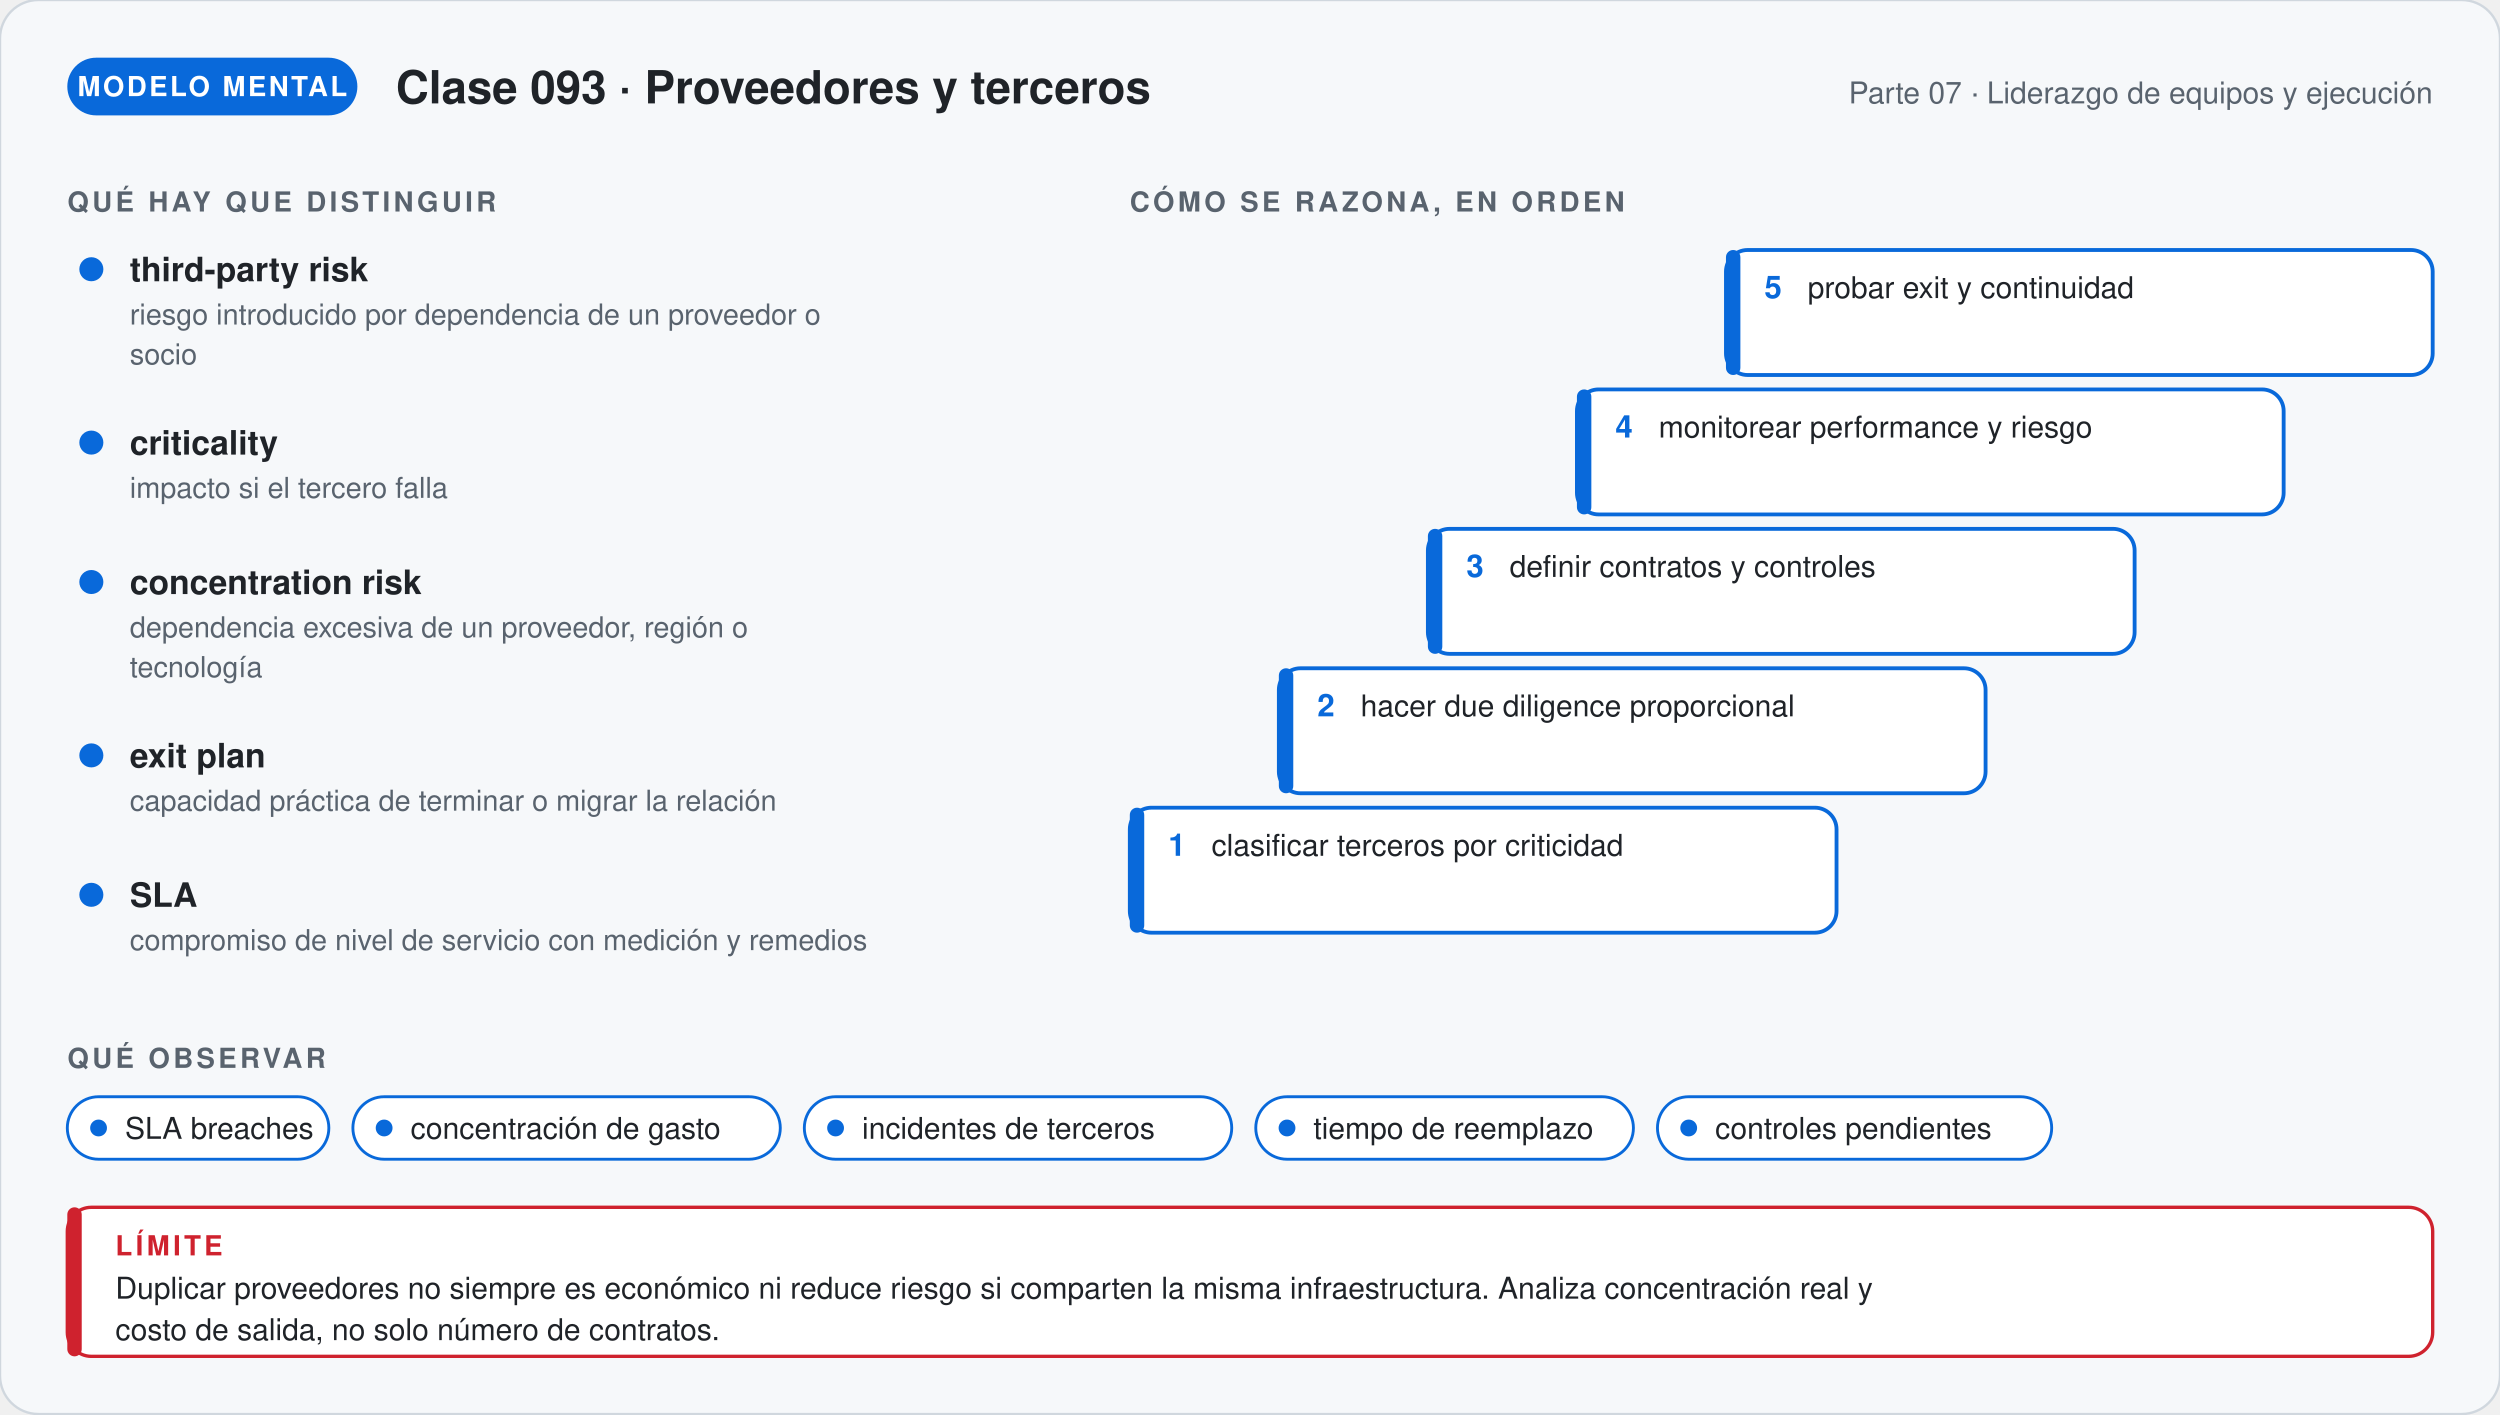
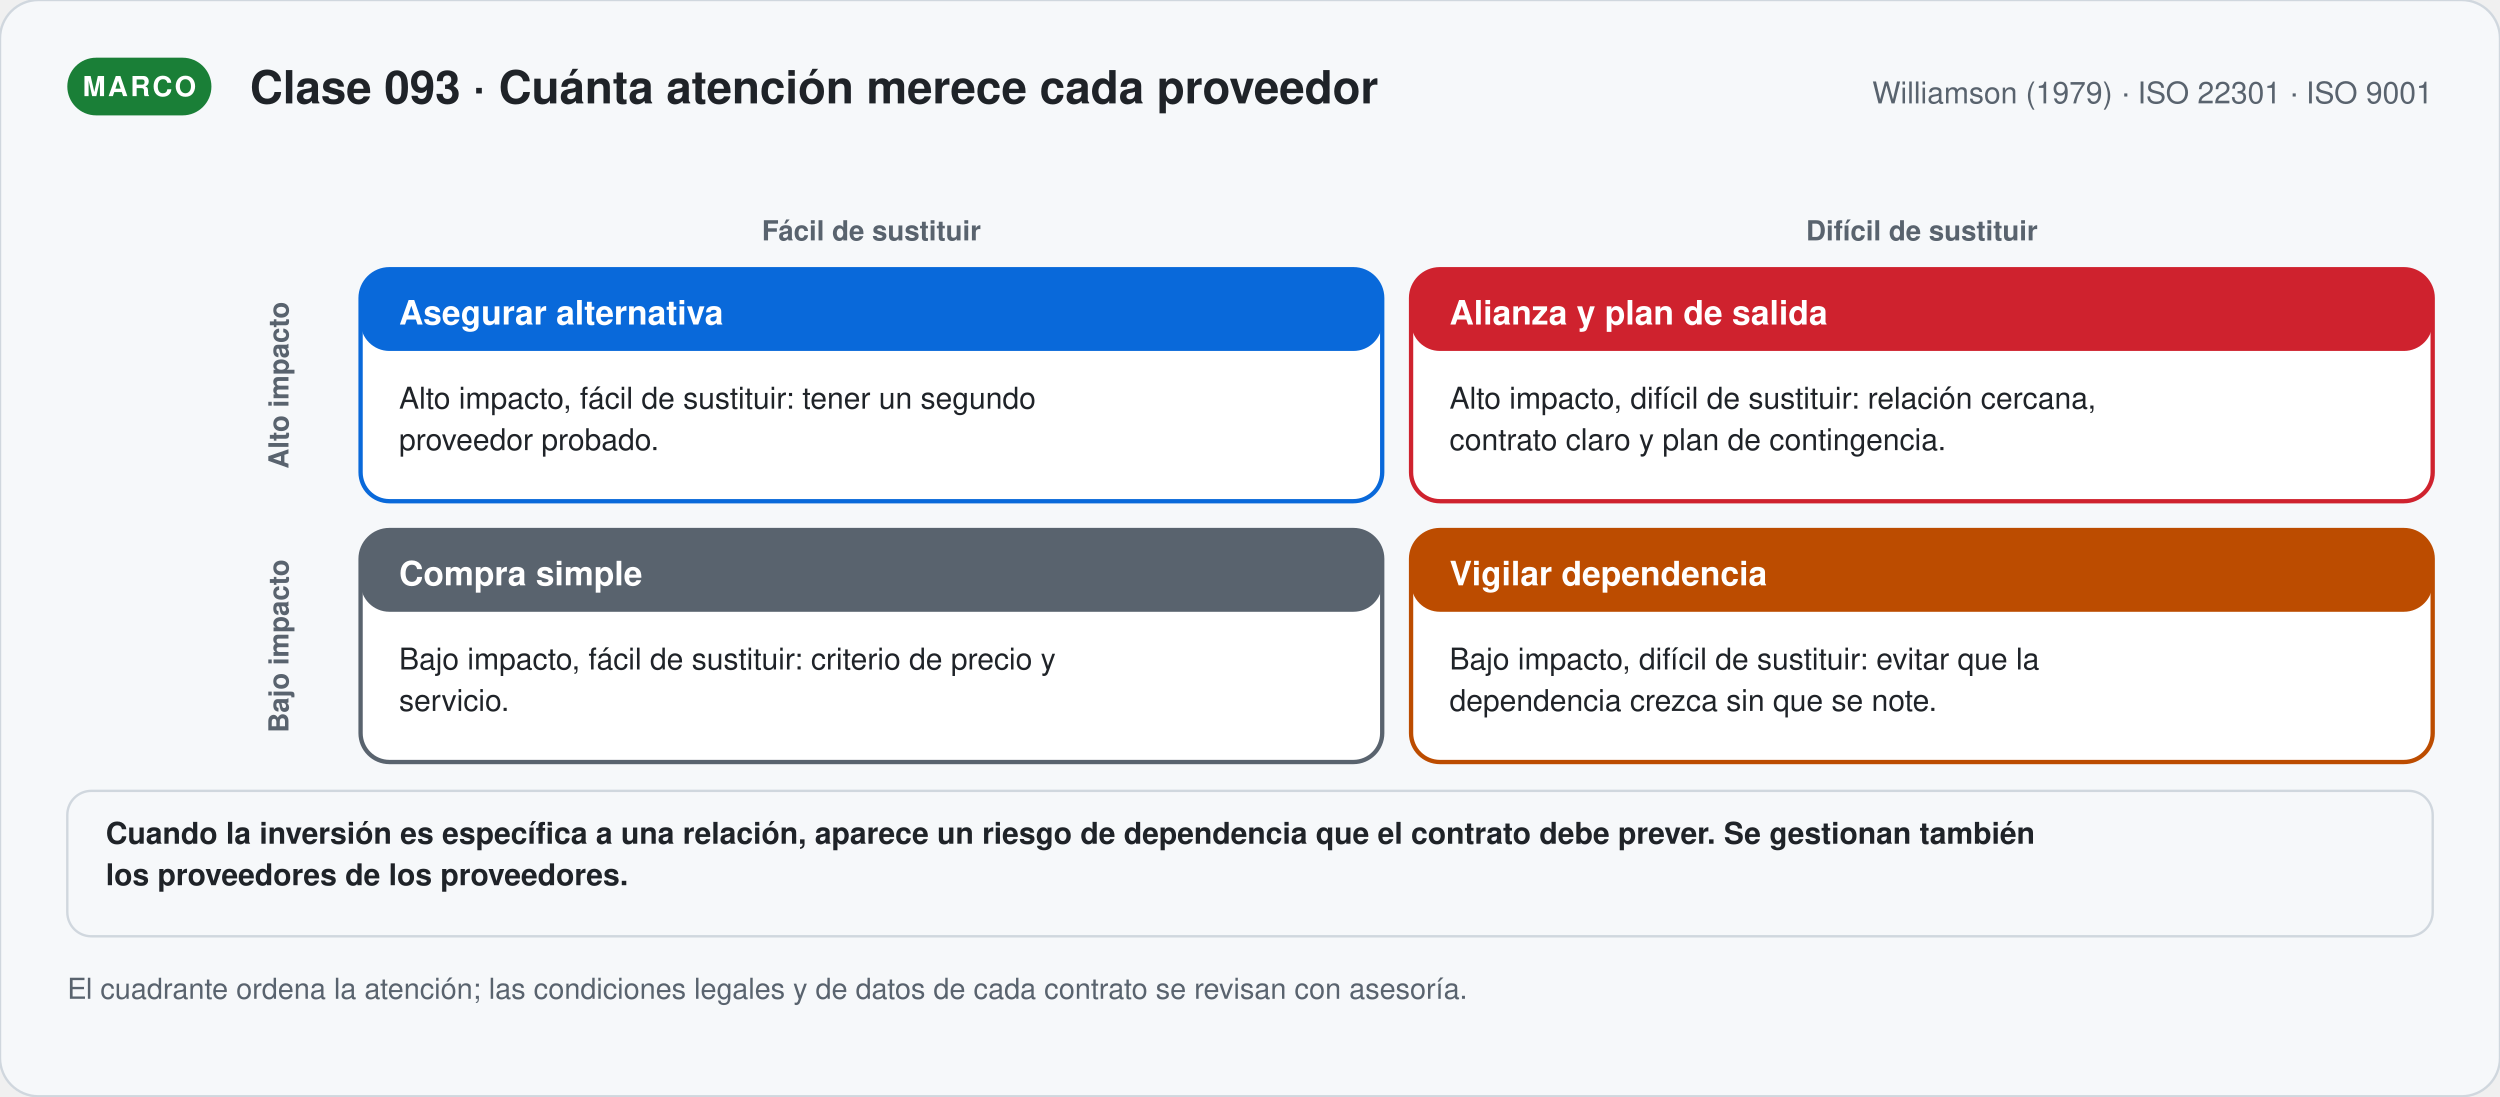
- <svg xmlns="http://www.w3.org/2000/svg" viewBox="0 0 1040 588.24" width="1040" role="img" aria-labelledby="t-g93 d-g93" font-family="'Segoe UI', 'Helvetica Neue', Helvetica, Arial, sans-serif">
+ <svg xmlns="http://www.w3.org/2000/svg" viewBox="0 0 1040 456.06" width="1040" role="img" aria-labelledby="t-s93 d-s93" font-family="'Segoe UI', 'Helvetica Neue', Helvetica, Arial, sans-serif">
  <defs>
-     <marker id="p-g93" viewBox="0 0 10 10" refX="8" refY="5" markerWidth="7" markerHeight="7" orient="auto">
+     <marker id="p-s93" viewBox="0 0 10 10" refX="8" refY="5" markerWidth="7" markerHeight="7" orient="auto">
      <path d="M1,1 L9,5 L1,9 Z" fill="#59636e" />
    </marker>
  </defs>
-   <rect width="1040" height="588.24" rx="16" fill="#f6f8fa" stroke="#d0d7de" />
-   <rect x="28" y="24" width="120.67" height="24" rx="12" fill="#0969da" />
-   <text x="88.335" y="40" font-size="11.5" font-weight="700" fill="#ffffff" text-anchor="middle" letter-spacing="1">MODELO MENTAL</text>
-   <text x="164.67" y="43" font-size="19" font-weight="700" fill="#1f2328" text-anchor="start">Clase 093 · Proveedores y terceros</text>
-   <text x="1012" y="43" font-size="12.5" font-weight="400" fill="#59636e" text-anchor="end">Parte 07 · Liderazgo de equipos y ejecución</text>
-   <text x="28" y="88" font-size="11.5" font-weight="700" fill="#59636e" text-anchor="start" letter-spacing="1.4">QUÉ HAY QUE DISTINGUIR</text>
-   <circle cx="38" cy="112" r="5" fill="#0969da" />
-   <text x="54" y="117" font-size="14" font-weight="700" fill="#1f2328" text-anchor="start">third-party risk</text>
-   <text x="54" y="135" font-size="12" font-weight="400" fill="#59636e" text-anchor="start">riesgo introducido por dependencia de un proveedor o</text>
-   <text x="54" y="151.56" font-size="12" font-weight="400" fill="#59636e" text-anchor="start">socio</text>
-   <circle cx="38" cy="184.12" r="5" fill="#0969da" />
-   <text x="54" y="189.12" font-size="14" font-weight="700" fill="#1f2328" text-anchor="start">criticality</text>
-   <text x="54" y="207.12" font-size="12" font-weight="400" fill="#59636e" text-anchor="start">impacto si el tercero falla</text>
-   <circle cx="38" cy="242.12" r="5" fill="#0969da" />
-   <text x="54" y="247.12" font-size="14" font-weight="700" fill="#1f2328" text-anchor="start">concentration risk</text>
-   <text x="54" y="265.12" font-size="12" font-weight="400" fill="#59636e" text-anchor="start">dependencia excesiva de un proveedor, región o</text>
-   <text x="54" y="281.68" font-size="12" font-weight="400" fill="#59636e" text-anchor="start">tecnología</text>
-   <circle cx="38" cy="314.24" r="5" fill="#0969da" />
-   <text x="54" y="319.24" font-size="14" font-weight="700" fill="#1f2328" text-anchor="start">exit plan</text>
-   <text x="54" y="337.24" font-size="12" font-weight="400" fill="#59636e" text-anchor="start">capacidad práctica de terminar o migrar la relación</text>
-   <circle cx="38" cy="372.24" r="5" fill="#0969da" />
-   <text x="54" y="377.24" font-size="14" font-weight="700" fill="#1f2328" text-anchor="start">SLA</text>
-   <text x="54" y="395.24" font-size="12" font-weight="400" fill="#59636e" text-anchor="start">compromiso de nivel de servicio con medición y remedios</text>
-   <text x="470" y="88" font-size="11.5" font-weight="700" fill="#59636e" text-anchor="start" letter-spacing="1.4">CÓMO SE RAZONA, EN ORDEN</text>
-   <rect x="470" y="336" width="294" height="52" rx="9" fill="#ffffff" stroke="#0969da" stroke-width="1.6" />
-   <rect x="470" y="336" width="6" height="52" rx="3" fill="#0969da" />
-   <text x="486" y="356" font-size="13" font-weight="800" fill="#0969da" text-anchor="start">1</text>
-   <text x="504" y="356" font-size="12.5" font-weight="400" fill="#1f2328" text-anchor="start">clasificar terceros por criticidad</text>
-   <rect x="532" y="278" width="294" height="52" rx="9" fill="#ffffff" stroke="#0969da" stroke-width="1.6" />
-   <rect x="532" y="278" width="6" height="52" rx="3" fill="#0969da" />
-   <text x="548" y="298" font-size="13" font-weight="800" fill="#0969da" text-anchor="start">2</text>
-   <text x="566" y="298" font-size="12.5" font-weight="400" fill="#1f2328" text-anchor="start">hacer due diligence proporcional</text>
-   <rect x="594" y="220" width="294" height="52" rx="9" fill="#ffffff" stroke="#0969da" stroke-width="1.6" />
-   <rect x="594" y="220" width="6" height="52" rx="3" fill="#0969da" />
-   <text x="610" y="240" font-size="13" font-weight="800" fill="#0969da" text-anchor="start">3</text>
-   <text x="628" y="240" font-size="12.5" font-weight="400" fill="#1f2328" text-anchor="start">definir contratos y controles</text>
-   <rect x="656" y="162" width="294" height="52" rx="9" fill="#ffffff" stroke="#0969da" stroke-width="1.6" />
-   <rect x="656" y="162" width="6" height="52" rx="3" fill="#0969da" />
-   <text x="672" y="182" font-size="13" font-weight="800" fill="#0969da" text-anchor="start">4</text>
-   <text x="690" y="182" font-size="12.5" font-weight="400" fill="#1f2328" text-anchor="start">monitorear performance y riesgo</text>
-   <rect x="718" y="104" width="294" height="52" rx="9" fill="#ffffff" stroke="#0969da" stroke-width="1.6" />
-   <rect x="718" y="104" width="6" height="52" rx="3" fill="#0969da" />
-   <text x="734" y="124" font-size="13" font-weight="800" fill="#0969da" text-anchor="start">5</text>
-   <text x="752" y="124" font-size="12.5" font-weight="400" fill="#1f2328" text-anchor="start">probar exit y continuidad</text>
-   <text x="28" y="444.24" font-size="11.5" font-weight="700" fill="#59636e" text-anchor="start" letter-spacing="1.4">QUÉ OBSERVAR</text>
-   <rect x="28" y="456.24" width="108.8" height="26" rx="13" fill="#ffffff" stroke="#0969da" stroke-width="1.2" />
-   <circle cx="41" cy="469.24" r="3.5" fill="#0969da" />
-   <text x="52" y="473.74" font-size="12.5" font-weight="400" fill="#1f2328" text-anchor="start">SLA breaches</text>
-   <rect x="146.8" y="456.24" width="177.8" height="26" rx="13" fill="#ffffff" stroke="#0969da" stroke-width="1.2" />
-   <circle cx="159.8" cy="469.24" r="3.5" fill="#0969da" />
-   <text x="170.8" y="473.74" font-size="12.5" font-weight="400" fill="#1f2328" text-anchor="start">concentración de gasto</text>
-   <rect x="334.6" y="456.24" width="177.8" height="26" rx="13" fill="#ffffff" stroke="#0969da" stroke-width="1.2" />
-   <circle cx="347.6" cy="469.24" r="3.5" fill="#0969da" />
-   <text x="358.6" y="473.74" font-size="12.5" font-weight="400" fill="#1f2328" text-anchor="start">incidentes de terceros</text>
-   <rect x="522.4" y="456.24" width="157.1" height="26" rx="13" fill="#ffffff" stroke="#0969da" stroke-width="1.2" />
-   <circle cx="535.4" cy="469.24" r="3.5" fill="#0969da" />
-   <text x="546.4" y="473.74" font-size="12.5" font-weight="400" fill="#1f2328" text-anchor="start">tiempo de reemplazo</text>
-   <rect x="689.5" y="456.24" width="164" height="26" rx="13" fill="#ffffff" stroke="#0969da" stroke-width="1.2" />
-   <circle cx="702.5" cy="469.24" r="3.5" fill="#0969da" />
-   <text x="713.5" y="473.74" font-size="12.5" font-weight="400" fill="#1f2328" text-anchor="start">controles pendientes</text>
-   <rect x="28" y="502.24" width="984" height="62" rx="10" fill="#ffffff" stroke="#cf222e" stroke-width="1.4" />
-   <rect x="28" y="502.24" width="6" height="62" rx="3" fill="#cf222e" />
-   <text x="48" y="522.24" font-size="11.5" font-weight="700" fill="#cf222e" text-anchor="start" letter-spacing="1.4">LÍMITE</text>
-   <text x="48" y="540.24" font-size="12.5" font-weight="400" fill="#1f2328" text-anchor="start">Duplicar proveedores no siempre es económico ni reduce riesgo si comparten la misma infraestructura. Analiza concentración real y</text>
-   <text x="48" y="557.49" font-size="12.5" font-weight="400" fill="#1f2328" text-anchor="start">costo de salida, no solo número de contratos.</text>
+   <rect width="1040" height="456.06" rx="16" fill="#f6f8fa" stroke="#d0d7de" />
+   <rect x="28" y="24" width="59.95" height="24" rx="12" fill="#1a7f37" />
+   <text x="57.975" y="40" font-size="11.5" font-weight="700" fill="#ffffff" text-anchor="middle" letter-spacing="1">MARCO</text>
+   <text x="103.95" y="43" font-size="19" font-weight="700" fill="#1f2328" text-anchor="start">Clase 093 · Cuánta atención merece cada proveedor</text>
+   <text x="1012" y="43" font-size="12.5" font-weight="400" fill="#59636e" text-anchor="end">Williamson (1979) · ISO 22301 · ISO 9001</text>
+   <text x="362.5" y="100" font-size="11.5" font-weight="700" fill="#59636e" text-anchor="middle">Fácil de sustituir</text>
+   <text x="799.5" y="100" font-size="11.5" font-weight="700" fill="#59636e" text-anchor="middle">Difícil de sustituir</text>
+   <text transform="translate(120,160.25) rotate(-90)" font-size="11.5" font-weight="700" fill="#59636e" text-anchor="middle">Alto impacto</text>
+   <text transform="translate(120,268.75) rotate(-90)" font-size="11.5" font-weight="700" fill="#59636e" text-anchor="middle">Bajo impacto</text>
+   <rect x="150" y="112" width="425" height="96.5" rx="12" fill="#ffffff" stroke="#0969da" stroke-width="1.8" />
+   <rect x="150.0" y="112.0" width="425.0" height="34" rx="12" fill="#0969da" />
+   <text x="166" y="135" font-size="14" font-weight="700" fill="#ffffff" text-anchor="start">Asegurar alternativa</text>
+   <text x="166" y="170" font-size="12.5" font-weight="400" fill="#1f2328" text-anchor="start">Alto impacto, fácil de sustituir: tener un segundo</text>
+   <text x="166" y="187.25" font-size="12.5" font-weight="400" fill="#1f2328" text-anchor="start">proveedor probado.</text>
+   <rect x="587" y="112" width="425" height="96.5" rx="12" fill="#ffffff" stroke="#cf222e" stroke-width="1.8" />
+   <rect x="587.0" y="112.0" width="425.0" height="34" rx="12" fill="#cf222e" />
+   <text x="603" y="135" font-size="14" font-weight="700" fill="#ffffff" text-anchor="start">Alianza y plan de salida</text>
+   <text x="603" y="170" font-size="12.5" font-weight="400" fill="#1f2328" text-anchor="start">Alto impacto, difícil de sustituir: relación cercana,</text>
+   <text x="603" y="187.25" font-size="12.5" font-weight="400" fill="#1f2328" text-anchor="start">contrato claro y plan de contingencia.</text>
+   <rect x="150" y="220.5" width="425" height="96.5" rx="12" fill="#ffffff" stroke="#59636e" stroke-width="1.8" />
+   <rect x="150.0" y="220.5" width="425.0" height="34" rx="12" fill="#59636e" />
+   <text x="166" y="243.5" font-size="14" font-weight="700" fill="#ffffff" text-anchor="start">Compra simple</text>
+   <text x="166" y="278.5" font-size="12.5" font-weight="400" fill="#1f2328" text-anchor="start">Bajo impacto, fácil de sustituir: criterio de precio y</text>
+   <text x="166" y="295.75" font-size="12.5" font-weight="400" fill="#1f2328" text-anchor="start">servicio.</text>
+   <rect x="587" y="220.5" width="425" height="96.5" rx="12" fill="#ffffff" stroke="#bc4c00" stroke-width="1.8" />
+   <rect x="587.0" y="220.5" width="425.0" height="34" rx="12" fill="#bc4c00" />
+   <text x="603" y="243.5" font-size="14" font-weight="700" fill="#ffffff" text-anchor="start">Vigilar dependencia</text>
+   <text x="603" y="278.5" font-size="12.5" font-weight="400" fill="#1f2328" text-anchor="start">Bajo impacto, difícil de sustituir: evitar que la</text>
+   <text x="603" y="295.75" font-size="12.5" font-weight="400" fill="#1f2328" text-anchor="start">dependencia crezca sin que se note.</text>
+   <rect x="28" y="329" width="984" height="60.5" rx="10" fill="#f6f8fa" stroke="#d0d7de" stroke-width="1" />
+   <text x="44" y="351" font-size="12.5" font-weight="600" fill="#1f2328" text-anchor="start">Cuando la inversión es específica a una relación, aparece un riesgo de dependencia que el contrato debe prever. Se gestionan también</text>
+   <text x="44" y="368.25" font-size="12.5" font-weight="600" fill="#1f2328" text-anchor="start">los proveedores de los proveedores.</text>
+   <text x="28" y="415.5" font-size="12" font-weight="400" fill="#59636e" text-anchor="start">El cuadrante ordena la atención; las condiciones legales y de datos de cada contrato se revisan con asesoría.</text>
</svg>
